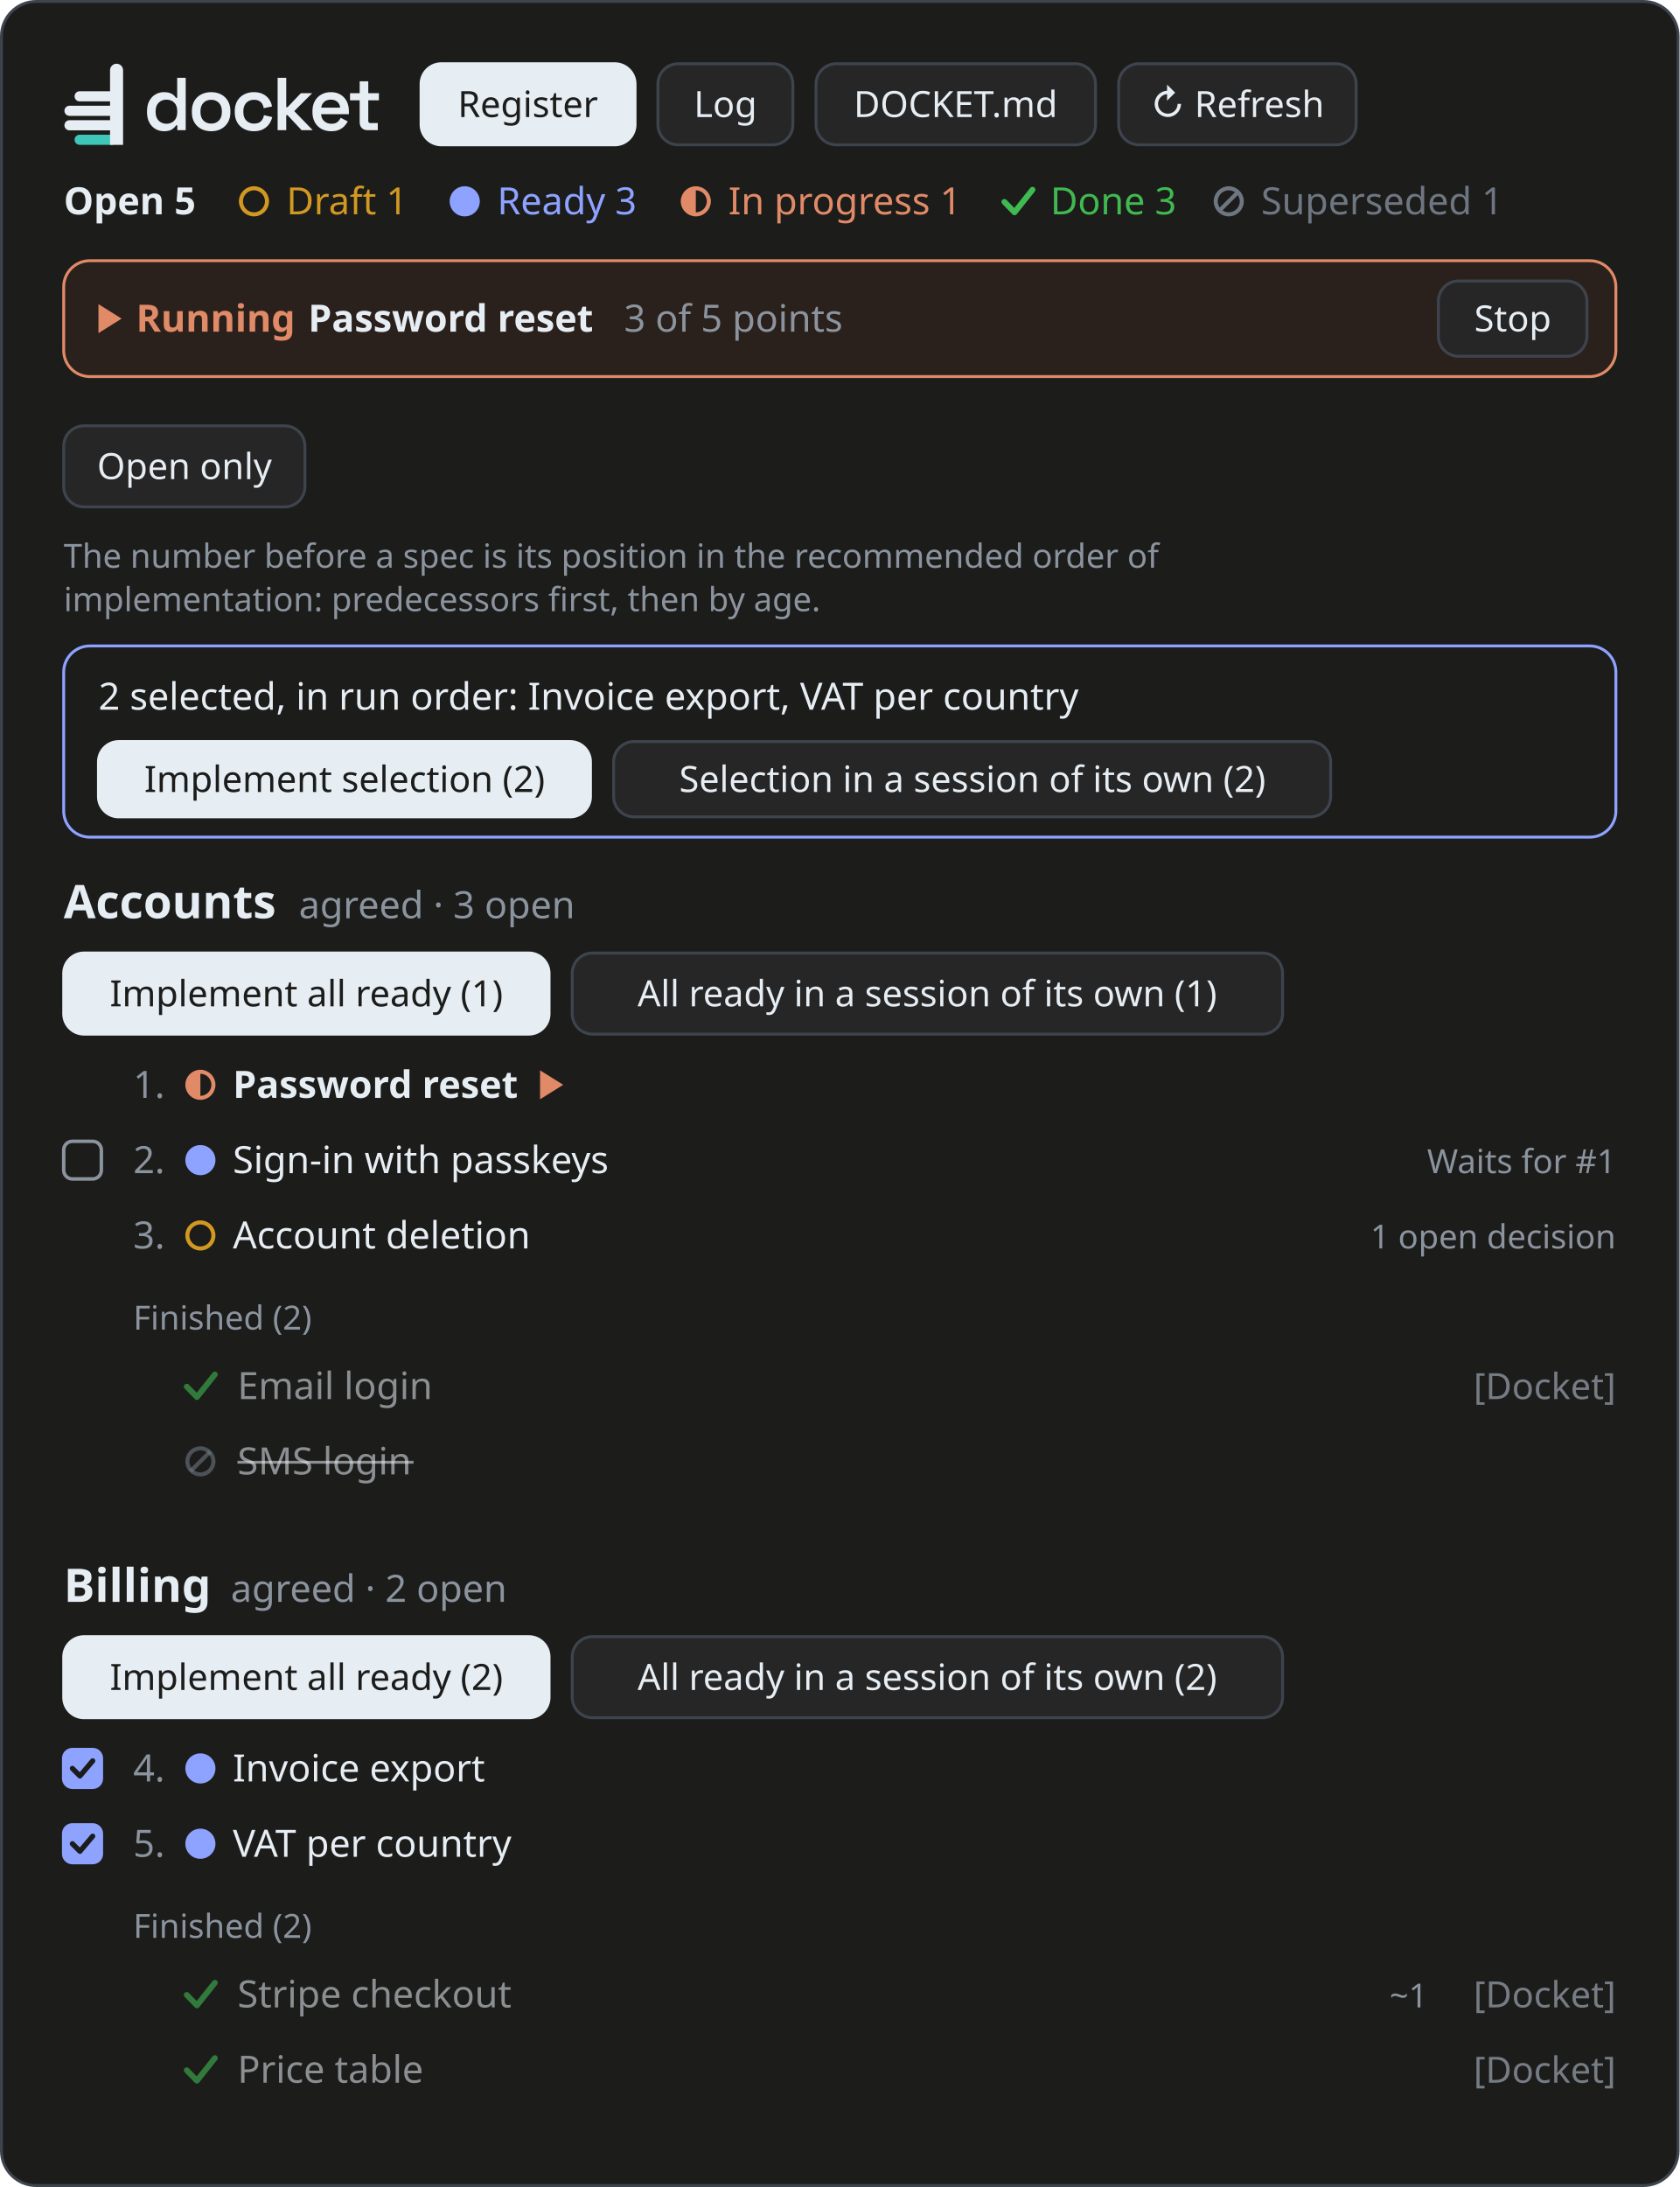
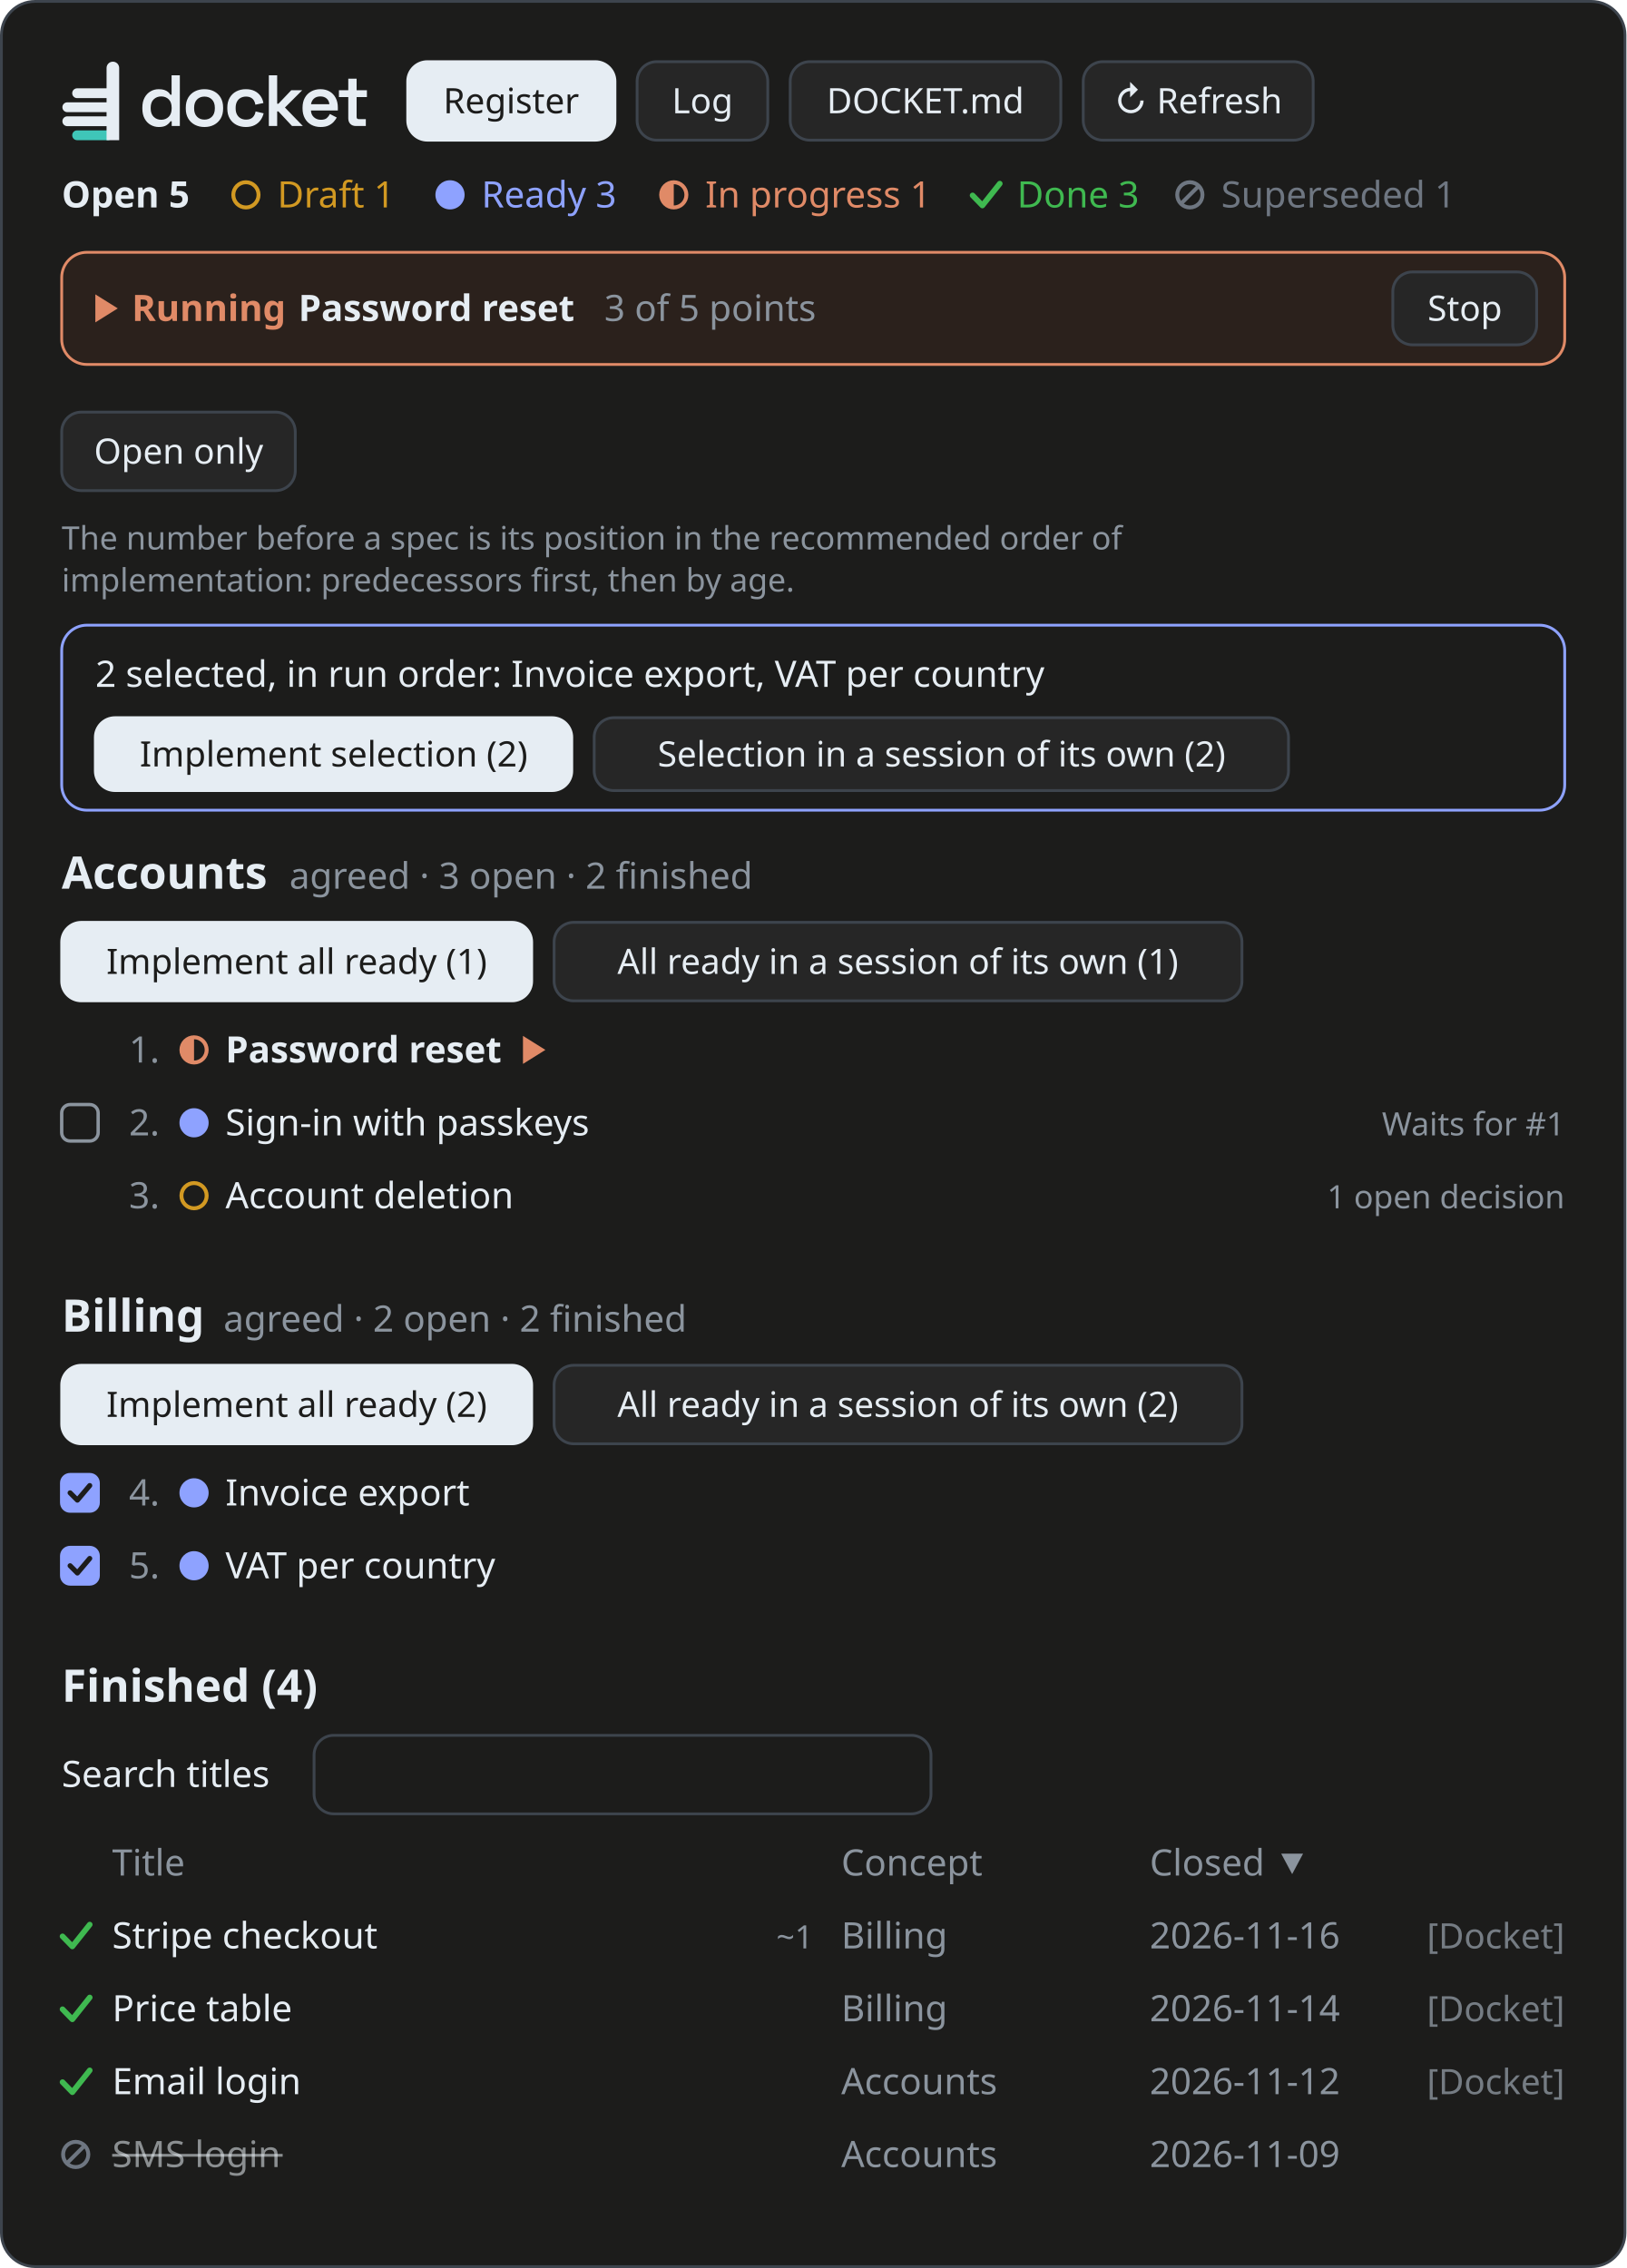
- <svg xmlns="http://www.w3.org/2000/svg" width="580" height="755" viewBox="0 0 580 755" role="img" aria-labelledby="title">
+ <svg xmlns="http://www.w3.org/2000/svg" width="580" height="809" viewBox="0 0 580 809" role="img" aria-labelledby="title">
  <g font-family="-apple-system, BlinkMacSystemFont, 'Segoe UI', 'Noto Sans', Helvetica, Arial, sans-serif">
-     <rect x="0.5" y="0.5" width="579" height="754" rx="12" fill="#1C1C1B" stroke="#3D444D" />
+     <rect x="0.5" y="0.5" width="579" height="808" rx="12" fill="#1C1C1B" stroke="#3D444D" />
    <g transform="translate(22 22) scale(0.5385)">
      <g transform="scale(0.928571)">
        <path fill="#3FC6B8" d="M11 49H34V56H11A3.5 3.5 0 0 1 11 49Z" />
        <path fill="#E6EDF3" d="M11 19H34V26H11A3.5 3.5 0 0 1 11 19Z M4 29H34V36H4A3.5 3.5 0 0 1 4 29Z M4 39H34V46H4A3.5 3.5 0 0 1 4 39Z M32 4.5A4.5 4.5 0 0 1 41 4.5V56H32Z" />
      </g>
      <path fill="#E6EDF3" d="M64.27 43.28Q61.39 43.28 58.9 41.86Q56.4 40.45 54.91 37.71Q53.42 34.98 53.42 31.14V30.37Q53.42 26.53 54.91 23.79Q56.4 21.06 58.87 19.64Q61.34 18.22 64.27 18.22Q66.48 18.22 68.02 18.75Q69.55 19.28 70.49 20.1Q71.42 20.91 71.95 21.87H72.77V9.01H78.24V42.61H72.86V39.49H72.05Q71.18 40.93 69.41 42.1Q67.63 43.28 64.27 43.28ZM65.9 38.48Q68.88 38.48 70.85 36.54Q72.82 34.59 72.82 30.99V30.51Q72.82 26.86 70.87 24.94Q68.93 23.02 65.9 23.02Q62.93 23.02 60.94 24.94Q58.94 26.86 58.94 30.51V30.99Q58.94 34.59 60.94 36.54Q62.93 38.48 65.9 38.48Z M94.56 43.28Q91.01 43.28 88.2 41.82Q85.39 40.35 83.78 37.64Q82.18 34.93 82.18 31.14V30.37Q82.18 26.58 83.78 23.84Q85.39 21.1 88.2 19.66Q91.01 18.22 94.56 18.22Q98.11 18.22 100.9 19.66Q103.68 21.1 105.29 23.84Q106.9 26.58 106.9 30.37V31.14Q106.9 34.93 105.29 37.64Q103.68 40.35 100.9 41.82Q98.11 43.28 94.56 43.28ZM94.56 38.38Q97.58 38.38 99.5 36.44Q101.42 34.5 101.42 30.99V30.51Q101.42 27.01 99.5 25.06Q97.58 23.12 94.56 23.12Q91.54 23.12 89.62 25.06Q87.7 27.01 87.7 30.51V30.99Q87.7 34.5 89.62 36.44Q91.54 38.38 94.56 38.38Z M121.92 43.28Q118.46 43.28 115.68 41.84Q112.9 40.4 111.29 37.66Q109.68 34.93 109.68 31.09V30.42Q109.68 26.58 111.29 23.84Q112.9 21.1 115.68 19.66Q118.46 18.22 121.92 18.22Q125.33 18.22 127.75 19.42Q130.18 20.62 131.66 22.71Q133.15 24.8 133.58 27.39L128.26 28.5Q128.06 27.01 127.34 25.78Q126.62 24.56 125.3 23.84Q123.98 23.12 122.06 23.12Q120.1 23.12 118.54 23.96Q116.98 24.8 116.09 26.48Q115.2 28.16 115.2 30.51V30.99Q115.2 33.34 116.09 35Q116.98 36.66 118.54 37.52Q120.1 38.38 122.06 38.38Q124.99 38.38 126.5 36.87Q128.02 35.36 128.4 32.96L133.73 34.21Q133.15 36.7 131.66 38.77Q130.18 40.83 127.75 42.06Q125.33 43.28 121.92 43.28Z M137.18 42.61V9.01H142.7V27.87H143.52L152.06 18.9H159.31L147.84 30.37L159.7 42.61H152.54L143.52 32.96H142.7V42.61Z M171.5 43.28Q167.95 43.28 165.24 41.77Q162.53 40.26 161.02 37.5Q159.5 34.74 159.5 31.04V30.46Q159.5 26.72 160.99 23.98Q162.48 21.25 165.17 19.74Q167.86 18.22 171.36 18.22Q174.82 18.22 177.41 19.74Q180 21.25 181.44 23.98Q182.88 26.72 182.88 30.37V32.34H165.07Q165.17 35.12 167.04 36.8Q168.91 38.48 171.65 38.48Q174.34 38.48 175.63 37.3Q176.93 36.13 177.6 34.64L182.16 36.99Q181.49 38.29 180.22 39.75Q178.94 41.22 176.83 42.25Q174.72 43.28 171.5 43.28ZM165.12 28.16H177.26Q177.07 25.81 175.46 24.42Q173.86 23.02 171.31 23.02Q168.67 23.02 167.09 24.42Q165.5 25.81 165.12 28.16Z M194.83 42.61Q192.53 42.61 191.16 41.24Q189.79 39.87 189.79 37.52V23.46H183.6V18.9H189.79V11.26H195.31V18.9H202.13V23.46H195.31V36.61Q195.31 38.05 196.66 38.05H201.41V42.61Z" />
    </g>
    <rect x="145.4" y="22.0" width="73.9" height="28" rx="7" fill="#E6EDF3" stroke="#E6EDF3" />
    <text x="182.3" y="40.4" font-size="12.5" font-weight="500" fill="#1C1C1B" text-anchor="middle">Register</text>
    <rect x="227.2" y="22.0" width="46.6" height="28" rx="7" fill="#262626" stroke="#3D444D" />
    <text x="250.5" y="40.4" font-size="12.5" font-weight="500" fill="#E6EDF3" text-anchor="middle">Log</text>
    <rect x="281.8" y="22.0" width="96.5" height="28" rx="7" fill="#262626" stroke="#3D444D" />
    <text x="330.0" y="40.4" font-size="12.5" font-weight="500" fill="#E6EDF3" text-anchor="middle">DOCKET.md</text>
    <rect x="386.3" y="22.0" width="82.0" height="28" rx="7" fill="#262626" stroke="#3D444D" />
    <text x="427.3" y="40.4" font-size="12.5" font-weight="500" fill="#E6EDF3" text-anchor="middle">↻ Refresh</text>
    <text x="22.0" y="74.0" font-size="13" font-weight="600" fill="#E6EDF3">Open 5</text>
    <circle cx="87.699" cy="69.5" r="4.5" fill="none" stroke="#D29922" stroke-width="1.4" />
    <text x="98.9" y="74.0" font-size="13" font-weight="400" fill="#D29922">Draft 1</text>
    <circle cx="160.479" cy="69.5" r="5.2" fill="#8EA2FF" />
    <text x="171.7" y="74.0" font-size="13" font-weight="400" fill="#8EA2FF">Ready 3</text>
    <circle cx="240.279" cy="69.5" r="4.5" fill="none" stroke="#E08A67" stroke-width="1.4" />
    <path d="M240.279 65.0A4.5 4.5 0 0 0 240.279 74.0Z" fill="#E08A67" />
    <text x="251.5" y="74.0" font-size="13" font-weight="400" fill="#E08A67">In progress 1</text>
    <path d="M346.839 69.7L350.339 73.3L356.539 65.5" fill="none" stroke="#3FB950" stroke-width="2" stroke-linecap="round" stroke-linejoin="round" />
    <text x="362.7" y="74.0" font-size="13" font-weight="400" fill="#3FB950">Done 3</text>
    <circle cx="424.319" cy="69.5" r="4.5" fill="none" stroke="#6E7681" stroke-width="1.4" />
    <line x1="420.919" y1="72.9" x2="427.719" y2="66.1" stroke="#6E7681" stroke-width="1.4" />
    <text x="435.5" y="74.0" font-size="13" font-weight="400" fill="#6E7681">Superseded 1</text>
    <rect x="22" y="90" width="536" height="40" rx="9" fill="#2B211C" stroke="#E08A67" />
    <path d="M34 105L42 110L34 115Z" fill="#E08A67" />
    <text x="47.0" y="114.5" font-size="13" font-weight="600" fill="#E08A67">Running</text>
    <text x="106.4" y="114.5" font-size="13" font-weight="600" fill="#E6EDF3">Password reset</text>
    <text x="215.5" y="114.5" font-size="13" font-weight="400" fill="#8B949E">3 of 5 points</text>
    <rect x="496.7" y="97.0" width="51.3" height="26" rx="7" fill="#262626" stroke="#3D444D" />
    <text x="522.4" y="114.4" font-size="12.5" font-weight="500" fill="#E6EDF3" text-anchor="middle">Stop</text>
    <rect x="22.0" y="147.0" width="83.3" height="28" rx="7" fill="#262626" stroke="#3D444D" />
    <text x="63.7" y="165.4" font-size="12.5" font-weight="500" fill="#E6EDF3" text-anchor="middle">Open only</text>
    <text x="22.0" y="196.0" font-size="11.5" font-weight="400" fill="#8B949E">The number before a spec is its position in the recommended order of</text>
    <text x="22.0" y="211.0" font-size="11.5" font-weight="400" fill="#8B949E">implementation: predecessors first, then by age.</text>
    <rect x="22" y="223" width="536" height="66" rx="9" fill="none" stroke="#8EA2FF" />
    <text x="34.0" y="245.0" font-size="13" font-weight="400" fill="#E6EDF3">2 selected, in run order: Invoice export, VAT per country</text>
    <rect x="34.0" y="256.0" width="169.9" height="26" rx="7" fill="#E6EDF3" stroke="#E6EDF3" />
    <text x="119.0" y="273.4" font-size="12.5" font-weight="500" fill="#1C1C1B" text-anchor="middle">Implement selection (2)</text>
    <rect x="211.9" y="256.0" width="247.6" height="26" rx="7" fill="#262626" stroke="#3D444D" />
    <text x="335.8" y="273.4" font-size="12.5" font-weight="500" fill="#E6EDF3" text-anchor="middle">Selection in a session of its own (2)</text>
    <text x="22.0" y="317.0" font-size="16" font-weight="600" fill="#E6EDF3">Accounts</text>
-     <text x="103.2" y="317.0" font-size="13" font-weight="400" fill="#8B949E">agreed · 3 open</text>
+     <text x="103.2" y="317.0" font-size="13" font-weight="400" fill="#8B949E">agreed · 3 open · 2 finished</text>
    <rect x="22.0" y="329.0" width="167.6" height="28" rx="7" fill="#E6EDF3" stroke="#E6EDF3" />
    <text x="105.8" y="347.4" font-size="12.5" font-weight="500" fill="#1C1C1B" text-anchor="middle">Implement all ready (1)</text>
    <rect x="197.6" y="329.0" width="245.3" height="28" rx="7" fill="#262626" stroke="#3D444D" />
    <text x="320.2" y="347.4" font-size="12.5" font-weight="500" fill="#E6EDF3" text-anchor="middle">All ready in a session of its own (1)</text>
    <text x="46.0" y="379.0" font-size="13" font-weight="400" fill="#8B949E">1.</text>
    <circle cx="69.2" cy="374.5" r="4.5" fill="none" stroke="#E08A67" stroke-width="1.4" />
    <path d="M69.2 370.0A4.5 4.5 0 0 0 69.2 379.0Z" fill="#E08A67" />
    <text x="80.4" y="379.0" font-size="13" font-weight="600" fill="#E6EDF3">Password reset</text>
    <path d="M186.499 369.5L194.499 374.5L186.499 379.5Z" fill="#E08A67" />
    <rect x="22" y="394.0" width="13" height="13" rx="3" fill="none" stroke="#8B949E" stroke-width="1.2" />
    <text x="46.0" y="405.0" font-size="13" font-weight="400" fill="#8B949E">2.</text>
    <circle cx="69.2" cy="400.5" r="5.2" fill="#8EA2FF" />
    <text x="80.4" y="405.0" font-size="13" font-weight="400" fill="#E6EDF3">Sign-in with passkeys</text>
    <text x="558.0" y="405.0" font-size="11.5" font-weight="400" fill="#8B949E" text-anchor="end">Waits for #1</text>
    <text x="46.0" y="431.0" font-size="13" font-weight="400" fill="#8B949E">3.</text>
    <circle cx="69.2" cy="426.5" r="4.5" fill="none" stroke="#D29922" stroke-width="1.4" />
    <text x="80.4" y="431.0" font-size="13" font-weight="400" fill="#E6EDF3">Account deletion</text>
    <text x="558.0" y="431.0" font-size="11.5" font-weight="400" fill="#8B949E" text-anchor="end">1 open decision</text>
-     <text x="46.0" y="459.0" font-size="11.5" font-weight="400" fill="#8B949E">Finished (2)</text>
-     <path d="M64.5 478.7L68 482.3L74.2 474.5" fill="none" stroke="#3FB950" stroke-width="2" stroke-linecap="round" stroke-linejoin="round" opacity="0.6" />
-     <text x="82.0" y="483.0" font-size="13" font-weight="400" fill="#E6EDF3" opacity="0.55">Email login</text>
-     <text x="558.0" y="483.0" font-size="12.5" font-weight="400" fill="#8B949E" text-anchor="end" opacity="0.8">[Docket]</text>
-     <circle cx="69.2" cy="504.5" r="4.5" fill="none" stroke="#6E7681" stroke-width="1.4" opacity="0.6" />
-     <line x1="65.8" y1="507.9" x2="72.6" y2="501.1" stroke="#6E7681" stroke-width="1.4" opacity="0.6" />
-     <text x="82.0" y="509.0" font-size="13" font-weight="400" fill="#E6EDF3" opacity="0.55">SMS login</text>
-     <line x1="82.0" y1="504.8" x2="142.8" y2="504.8" stroke="#E6EDF3" stroke-width="1" opacity="0.55" />
-     <text x="22.0" y="553.0" font-size="16" font-weight="600" fill="#E6EDF3">Billing</text>
-     <text x="79.7" y="553.0" font-size="13" font-weight="400" fill="#8B949E">agreed · 2 open</text>
-     <rect x="22.0" y="565.0" width="167.6" height="28" rx="7" fill="#E6EDF3" stroke="#E6EDF3" />
-     <text x="105.8" y="583.4" font-size="12.5" font-weight="500" fill="#1C1C1B" text-anchor="middle">Implement all ready (2)</text>
-     <rect x="197.6" y="565.0" width="245.3" height="28" rx="7" fill="#262626" stroke="#3D444D" />
-     <text x="320.2" y="583.4" font-size="12.5" font-weight="500" fill="#E6EDF3" text-anchor="middle">All ready in a session of its own (2)</text>
-     <rect x="22" y="604.0" width="13" height="13" rx="3" fill="#8EA2FF" stroke="#8EA2FF" stroke-width="1.2" />
-     <path d="M25 610.5L27.6 613.1L32 607.9" fill="none" stroke="#1C1C1B" stroke-width="1.8" stroke-linecap="round" stroke-linejoin="round" />
-     <text x="46.0" y="615.0" font-size="13" font-weight="400" fill="#8B949E">4.</text>
-     <circle cx="69.2" cy="610.5" r="5.2" fill="#8EA2FF" />
-     <text x="80.4" y="615.0" font-size="13" font-weight="400" fill="#E6EDF3">Invoice export</text>
-     <rect x="22" y="630.0" width="13" height="13" rx="3" fill="#8EA2FF" stroke="#8EA2FF" stroke-width="1.2" />
-     <path d="M25 636.5L27.6 639.1L32 633.9" fill="none" stroke="#1C1C1B" stroke-width="1.8" stroke-linecap="round" stroke-linejoin="round" />
-     <text x="46.0" y="641.0" font-size="13" font-weight="400" fill="#8B949E">5.</text>
-     <circle cx="69.2" cy="636.5" r="5.2" fill="#8EA2FF" />
-     <text x="80.4" y="641.0" font-size="13" font-weight="400" fill="#E6EDF3">VAT per country</text>
-     <text x="46.0" y="669.0" font-size="11.5" font-weight="400" fill="#8B949E">Finished (2)</text>
-     <path d="M64.5 688.7L68 692.3L74.2 684.5" fill="none" stroke="#3FB950" stroke-width="2" stroke-linecap="round" stroke-linejoin="round" opacity="0.6" />
-     <text x="82.0" y="693.0" font-size="13" font-weight="400" fill="#E6EDF3" opacity="0.55">Stripe checkout</text>
-     <text x="558.0" y="693.0" font-size="12.5" font-weight="400" fill="#8B949E" text-anchor="end" opacity="0.8">[Docket]</text>
-     <text x="493.0" y="693.0" font-size="11.5" font-weight="400" fill="#8B949E" text-anchor="end">~1</text>
-     <path d="M64.5 714.7L68 718.3L74.2 710.5" fill="none" stroke="#3FB950" stroke-width="2" stroke-linecap="round" stroke-linejoin="round" opacity="0.6" />
-     <text x="82.0" y="719.0" font-size="13" font-weight="400" fill="#E6EDF3" opacity="0.55">Price table</text>
-     <text x="558.0" y="719.0" font-size="12.5" font-weight="400" fill="#8B949E" text-anchor="end" opacity="0.8">[Docket]</text>
+     <text x="22.0" y="475.0" font-size="16" font-weight="600" fill="#E6EDF3">Billing</text>
+     <text x="79.7" y="475.0" font-size="13" font-weight="400" fill="#8B949E">agreed · 2 open · 2 finished</text>
+     <rect x="22.0" y="487.0" width="167.6" height="28" rx="7" fill="#E6EDF3" stroke="#E6EDF3" />
+     <text x="105.8" y="505.4" font-size="12.5" font-weight="500" fill="#1C1C1B" text-anchor="middle">Implement all ready (2)</text>
+     <rect x="197.6" y="487.0" width="245.3" height="28" rx="7" fill="#262626" stroke="#3D444D" />
+     <text x="320.2" y="505.4" font-size="12.5" font-weight="500" fill="#E6EDF3" text-anchor="middle">All ready in a session of its own (2)</text>
+     <rect x="22" y="526.0" width="13" height="13" rx="3" fill="#8EA2FF" stroke="#8EA2FF" stroke-width="1.2" />
+     <path d="M25 532.5L27.6 535.1L32 529.9" fill="none" stroke="#1C1C1B" stroke-width="1.8" stroke-linecap="round" stroke-linejoin="round" />
+     <text x="46.0" y="537.0" font-size="13" font-weight="400" fill="#8B949E">4.</text>
+     <circle cx="69.2" cy="532.5" r="5.2" fill="#8EA2FF" />
+     <text x="80.4" y="537.0" font-size="13" font-weight="400" fill="#E6EDF3">Invoice export</text>
+     <rect x="22" y="552.0" width="13" height="13" rx="3" fill="#8EA2FF" stroke="#8EA2FF" stroke-width="1.2" />
+     <path d="M25 558.5L27.6 561.1L32 555.9" fill="none" stroke="#1C1C1B" stroke-width="1.8" stroke-linecap="round" stroke-linejoin="round" />
+     <text x="46.0" y="563.0" font-size="13" font-weight="400" fill="#8B949E">5.</text>
+     <circle cx="69.2" cy="558.5" r="5.2" fill="#8EA2FF" />
+     <text x="80.4" y="563.0" font-size="13" font-weight="400" fill="#E6EDF3">VAT per country</text>
+     <text x="22.0" y="607.0" font-size="16" font-weight="600" fill="#E6EDF3">Finished (4)</text>
+     <text x="22.0" y="637.4" font-size="13" font-weight="400" fill="#E6EDF3">Search titles</text>
+     <rect x="112.0" y="619.0" width="220" height="28" rx="7" fill="none" stroke="#3D444D" />
+     <text x="40.0" y="669.0" font-size="13" font-weight="400" fill="#8B949E">Title</text>
+     <text x="300.0" y="669.0" font-size="13" font-weight="400" fill="#8B949E">Concept</text>
+     <text x="410.0" y="669.0" font-size="13" font-weight="400" fill="#8B949E">Closed ▼</text>
+     <path d="M22.3 690.7L25.8 694.3L32 686.5" fill="none" stroke="#3FB950" stroke-width="2" stroke-linecap="round" stroke-linejoin="round" />
+     <text x="40.0" y="695.0" font-size="13" font-weight="400" fill="#E6EDF3">Stripe checkout</text>
+     <text x="290.0" y="695.0" font-size="11.5" font-weight="400" fill="#8B949E" text-anchor="end">~1</text>
+     <text x="300.0" y="695.0" font-size="13" font-weight="400" fill="#8B949E">Billing</text>
+     <text x="410.0" y="695.0" font-size="13" font-weight="400" fill="#8B949E">2026-11-16</text>
+     <text x="558.0" y="695.0" font-size="12.5" font-weight="400" fill="#8B949E" text-anchor="end" opacity="0.8">[Docket]</text>
+     <path d="M22.3 716.7L25.8 720.3L32 712.5" fill="none" stroke="#3FB950" stroke-width="2" stroke-linecap="round" stroke-linejoin="round" />
+     <text x="40.0" y="721.0" font-size="13" font-weight="400" fill="#E6EDF3">Price table</text>
+     <text x="300.0" y="721.0" font-size="13" font-weight="400" fill="#8B949E">Billing</text>
+     <text x="410.0" y="721.0" font-size="13" font-weight="400" fill="#8B949E">2026-11-14</text>
+     <text x="558.0" y="721.0" font-size="12.5" font-weight="400" fill="#8B949E" text-anchor="end" opacity="0.8">[Docket]</text>
+     <path d="M22.3 742.7L25.8 746.3L32 738.5" fill="none" stroke="#3FB950" stroke-width="2" stroke-linecap="round" stroke-linejoin="round" />
+     <text x="40.0" y="747.0" font-size="13" font-weight="400" fill="#E6EDF3">Email login</text>
+     <text x="300.0" y="747.0" font-size="13" font-weight="400" fill="#8B949E">Accounts</text>
+     <text x="410.0" y="747.0" font-size="13" font-weight="400" fill="#8B949E">2026-11-12</text>
+     <text x="558.0" y="747.0" font-size="12.5" font-weight="400" fill="#8B949E" text-anchor="end" opacity="0.8">[Docket]</text>
+     <circle cx="27.0" cy="768.5" r="4.5" fill="none" stroke="#6E7681" stroke-width="1.4" />
+     <line x1="23.6" y1="771.9" x2="30.4" y2="765.1" stroke="#6E7681" stroke-width="1.4" />
+     <text x="40.0" y="773.0" font-size="13" font-weight="400" fill="#E6EDF3" opacity="0.55">SMS login</text>
+     <line x1="40.0" y1="768.8" x2="100.8" y2="768.8" stroke="#E6EDF3" stroke-width="1" opacity="0.55" />
+     <text x="300.0" y="773.0" font-size="13" font-weight="400" fill="#8B949E">Accounts</text>
+     <text x="410.0" y="773.0" font-size="13" font-weight="400" fill="#8B949E">2026-11-09</text>
  </g>
</svg>
